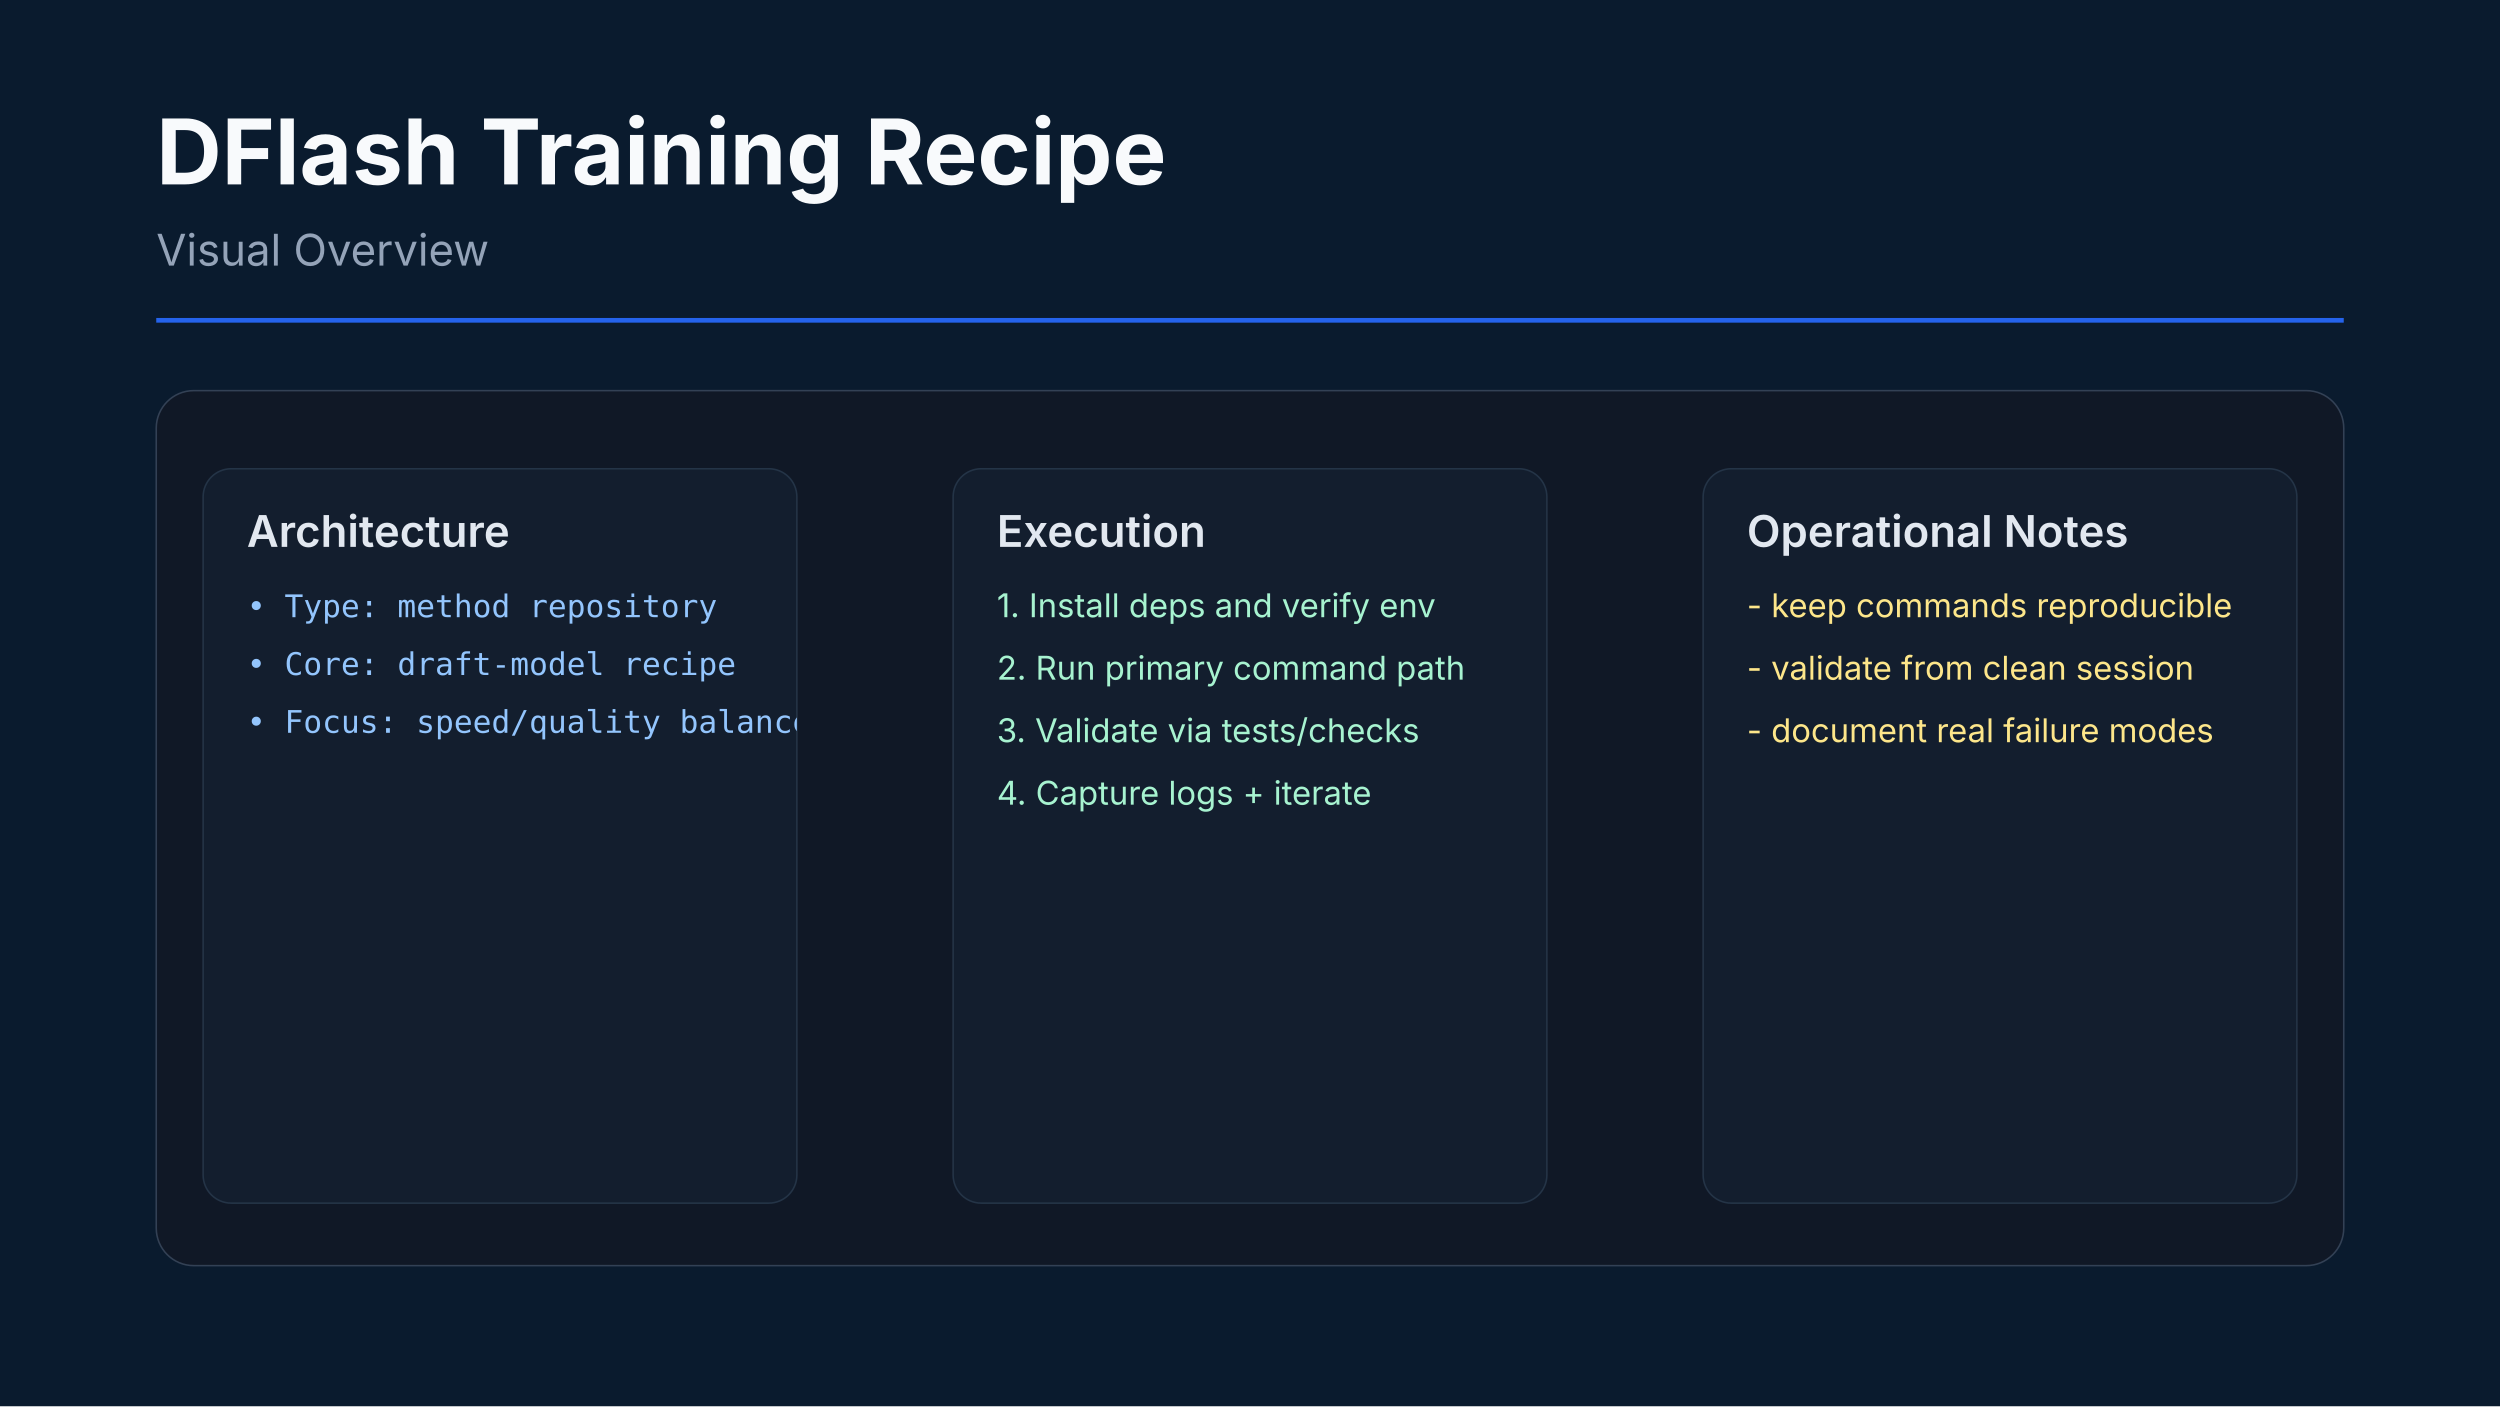
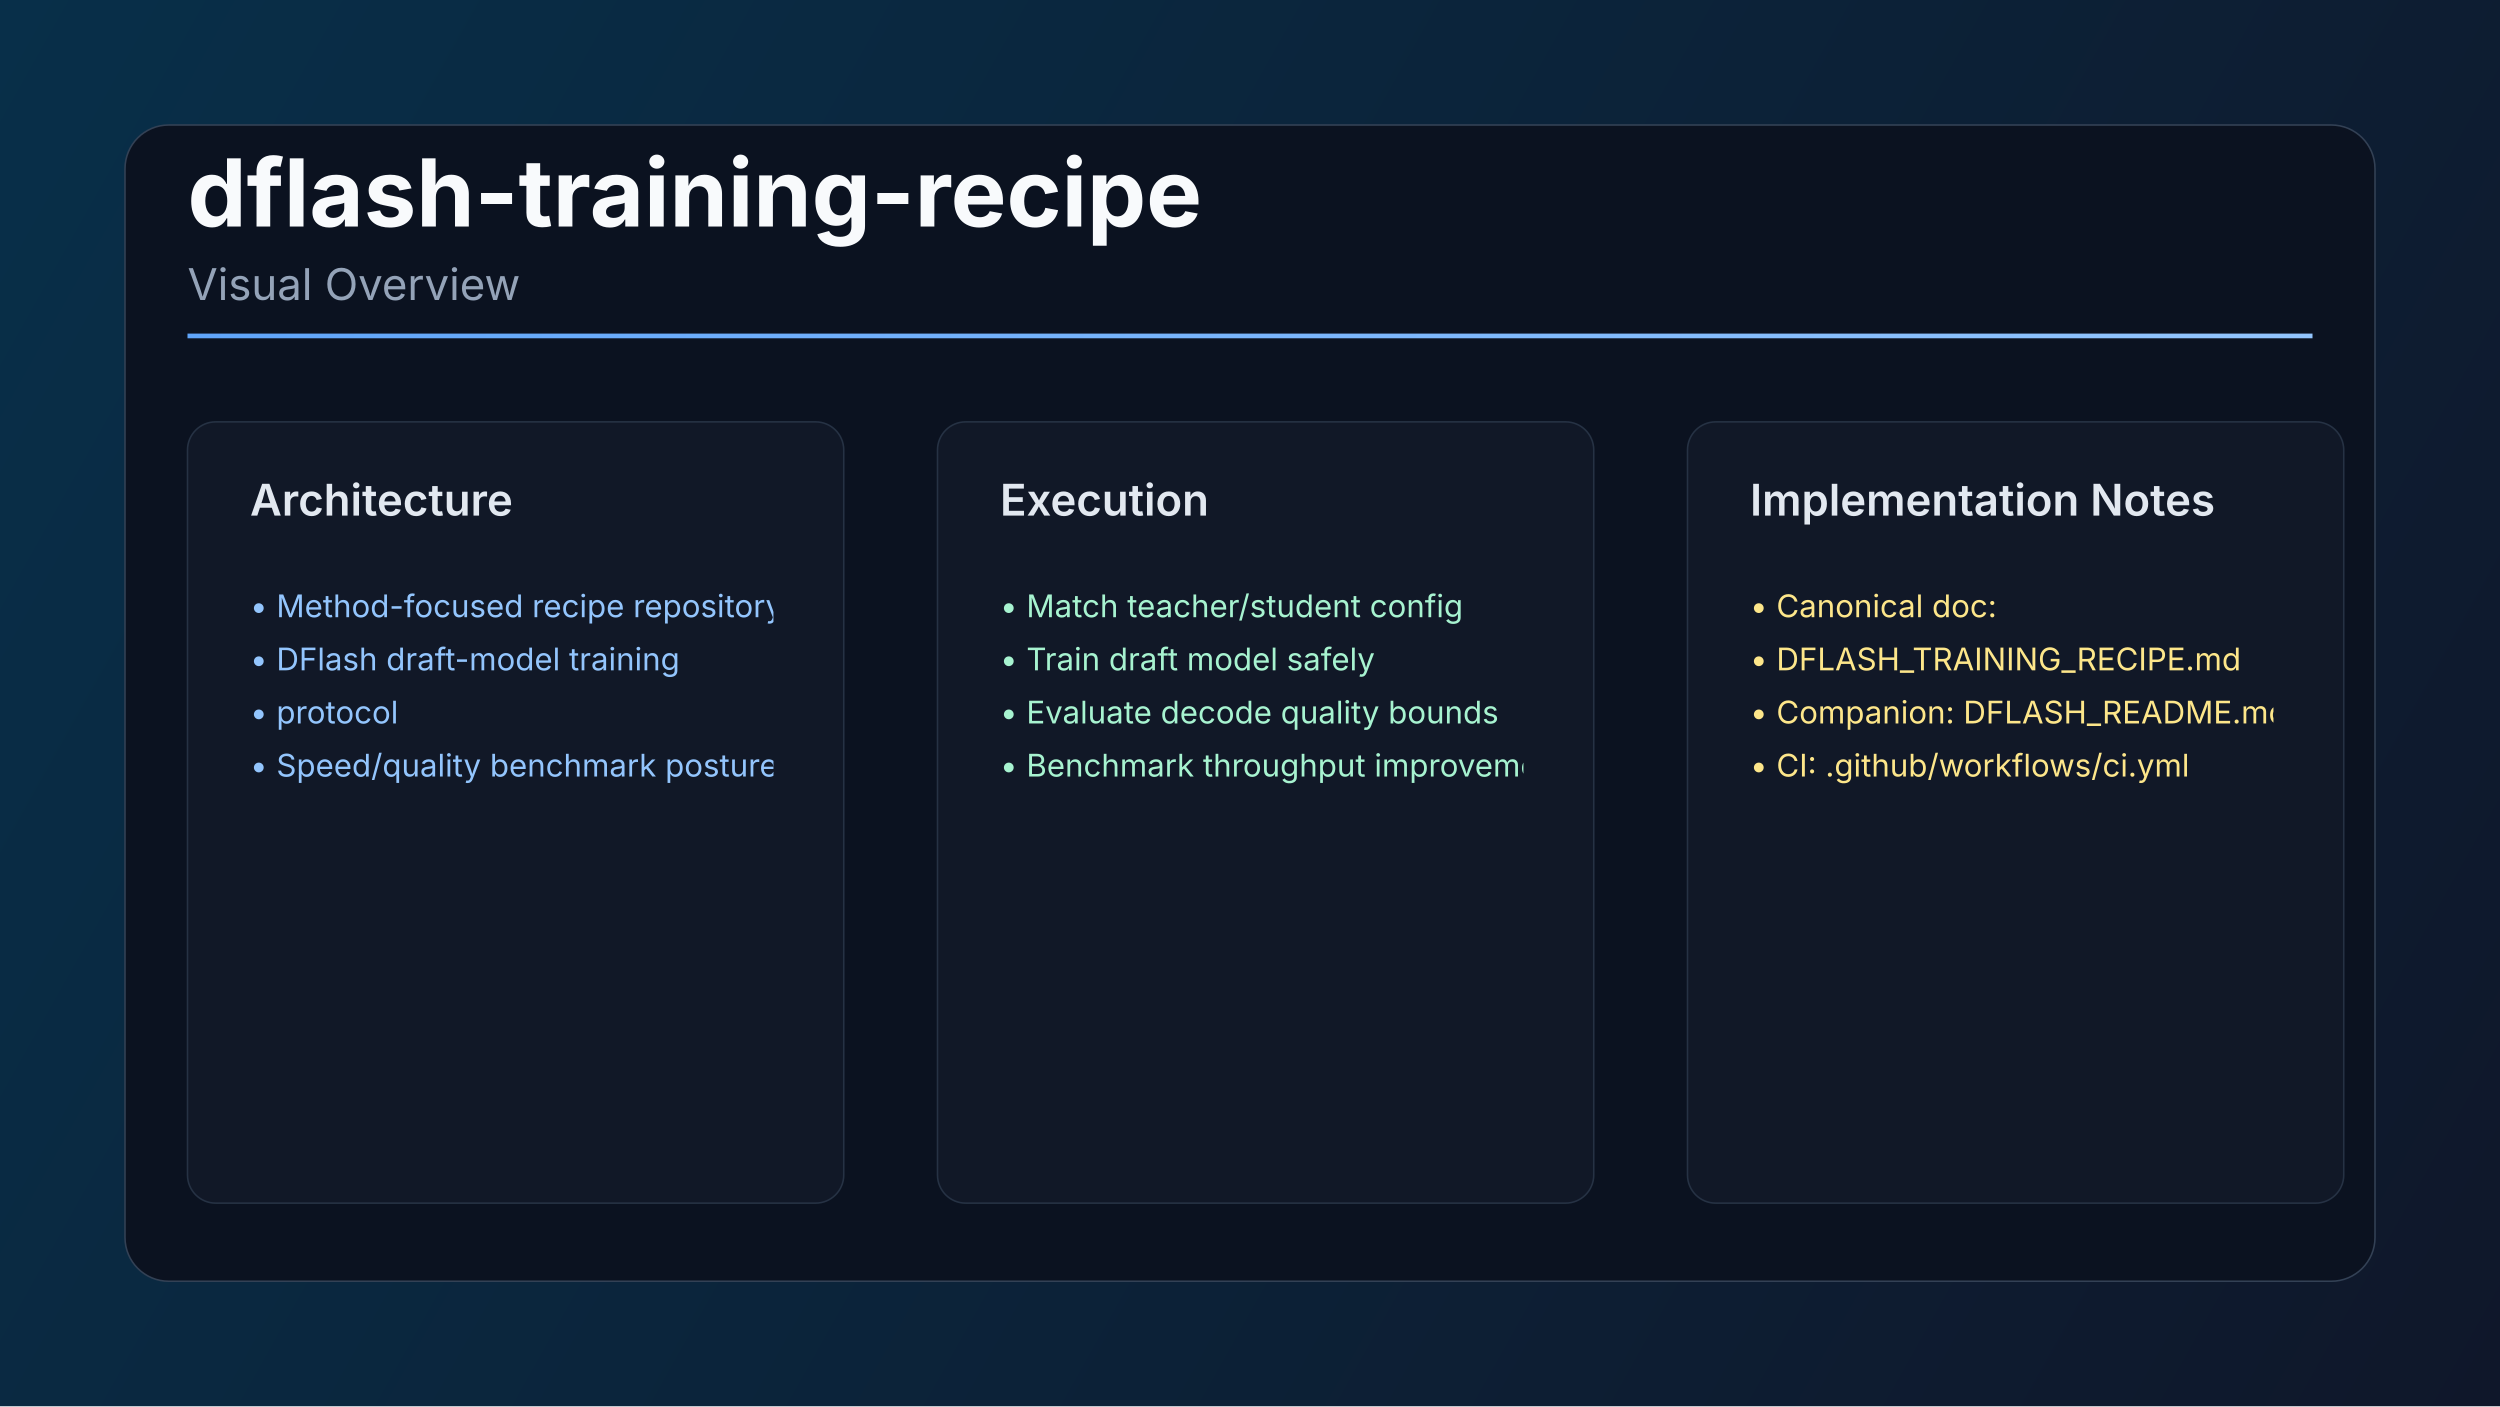
- <svg xmlns="http://www.w3.org/2000/svg" width="1600" height="900" viewBox="0 0 1600 900" role="img" aria-label="DFlash Training Recipe visual overview">
+ <svg xmlns="http://www.w3.org/2000/svg" width="1600" height="900" viewBox="0 0 1600 900" role="img" aria-label="dflash-training-recipe visual overview">
  <defs>
-     <clipPath id="clipL">
-       <rect x="130" y="340" width="380" height="370" rx="12" />
+     <linearGradient id="bg" x1="0" y1="0" x2="1600" y2="900" gradientUnits="userSpaceOnUse">
+       <stop stop-color="#082f49" />
+       <stop offset="1" stop-color="#0f172a" />
+     </linearGradient>
+     <linearGradient id="acc" x1="120" y1="210" x2="1480" y2="210" gradientUnits="userSpaceOnUse">
+       <stop stop-color="#60a5fa" />
+       <stop offset="1" stop-color="#93c5fd" />
+     </linearGradient>
+     <clipPath id="c1">
+       <rect x="145" y="360" width="350" height="360" rx="10" />
    </clipPath>
-     <clipPath id="clipM">
-       <rect x="610" y="340" width="380" height="370" rx="12" />
+     <clipPath id="c2">
+       <rect x="625" y="360" width="350" height="360" rx="10" />
    </clipPath>
-     <clipPath id="clipR">
-       <rect x="1090" y="340" width="380" height="370" rx="12" />
+     <clipPath id="c3">
+       <rect x="1105" y="360" width="350" height="360" rx="10" />
    </clipPath>
  </defs>
-   <rect width="1600" height="900" fill="#0A1B2E" />
-   <text x="100" y="118" fill="#F8FAFC" font-size="58" font-family="Inter, Segoe UI, Arial" font-weight="700">DFlash Training Recipe</text>
-   <text x="100" y="170" fill="#94A3B8" font-size="28" font-family="Inter, Segoe UI, Arial">Visual Overview</text>
-   <line x1="100" y1="205" x2="1500" y2="205" stroke="#2563EB" stroke-width="3" />
-   <rect x="100" y="250" width="1400" height="560" rx="24" fill="#101826" stroke="#334155" />
-   <rect x="130" y="300" width="380" height="470" rx="18" fill="#131E2E" stroke="#243447" />
-   <rect x="610" y="300" width="380" height="470" rx="18" fill="#131E2E" stroke="#243447" />
-   <rect x="1090" y="300" width="380" height="470" rx="18" fill="#131E2E" stroke="#243447" />
-   <text x="158" y="350" fill="#E2E8F0" font-size="28" font-family="Inter, Segoe UI, Arial" font-weight="600">Architecture</text>
-   <text x="638" y="350" fill="#E2E8F0" font-size="28" font-family="Inter, Segoe UI, Arial" font-weight="600">Execution</text>
-   <text x="1118" y="350" fill="#E2E8F0" font-size="28" font-family="Inter, Segoe UI, Arial" font-weight="600">Operational Notes</text>
-   <g clip-path="url(#clipL)">
-     <text x="158" y="395" fill="#93C5FD" font-size="20" font-family="JetBrains Mono, Menlo, monospace">• Type: method repository</text>
-     <text x="158" y="432" fill="#93C5FD" font-size="20" font-family="JetBrains Mono, Menlo, monospace">• Core: draft-model recipe</text>
-     <text x="158" y="469" fill="#93C5FD" font-size="20" font-family="JetBrains Mono, Menlo, monospace">• Focus: speed/quality balance</text>
+   <rect width="1600" height="900" fill="url(#bg)" />
+   <rect x="80" y="80" width="1440" height="740" rx="28" fill="#0b1220" stroke="#334155" />
+   <text x="120" y="145" fill="#f8fafc" font-size="60" font-family="Inter, Segoe UI, Arial" font-weight="700">dflash-training-recipe</text>
+   <text x="120" y="192" fill="#94a3b8" font-size="28" font-family="Inter, Segoe UI, Arial">Visual Overview</text>
+   <line x1="120" y1="215" x2="1480" y2="215" stroke="url(#acc)" stroke-width="3" />
+   <rect x="120" y="270" width="420" height="500" rx="18" fill="#111827" stroke="#263244" />
+   <rect x="600" y="270" width="420" height="500" rx="18" fill="#111827" stroke="#263244" />
+   <rect x="1080" y="270" width="420" height="500" rx="18" fill="#111827" stroke="#263244" />
+   <text x="160" y="330" fill="#e2e8f0" font-size="28" font-family="Inter, Segoe UI, Arial" font-weight="600">Architecture</text>
+   <text x="640" y="330" fill="#e2e8f0" font-size="28" font-family="Inter, Segoe UI, Arial" font-weight="600">Execution</text>
+   <text x="1120" y="330" fill="#e2e8f0" font-size="28" font-family="Inter, Segoe UI, Arial" font-weight="600">Implementation Notes</text>
+   <g clip-path="url(#c1)">
+     <text x="160" y="395" fill="#93c5fd" font-size="20" font-family="Inter, Segoe UI, Arial">
+       <tspan x="160" dy="0">• Method-focused recipe repository</tspan>
+       <tspan x="160" dy="34">• DFlash draft-model training</tspan>
+       <tspan x="160" dy="34">• protocol</tspan>
+       <tspan x="160" dy="34">• Speed/quality benchmark posture</tspan>
+     </text>
  </g>
-   <g clip-path="url(#clipM)">
-     <text x="638" y="395" fill="#A7F3D0" font-size="21" font-family="Inter, Segoe UI, Arial">1. Install deps and verify env</text>
-     <text x="638" y="435" fill="#A7F3D0" font-size="21" font-family="Inter, Segoe UI, Arial">2. Run primary command path</text>
-     <text x="638" y="475" fill="#A7F3D0" font-size="21" font-family="Inter, Segoe UI, Arial">3. Validate via tests/checks</text>
-     <text x="638" y="515" fill="#A7F3D0" font-size="21" font-family="Inter, Segoe UI, Arial">4. Capture logs + iterate</text>
+   <g clip-path="url(#c2)">
+     <text x="640" y="395" fill="#a7f3d0" font-size="20" font-family="Inter, Segoe UI, Arial">
+       <tspan x="640" dy="0">• Match teacher/student config</tspan>
+       <tspan x="640" dy="34">• Train draft model safely</tspan>
+       <tspan x="640" dy="34">• Evaluate decode quality bounds</tspan>
+       <tspan x="640" dy="34">• Benchmark throughput improvements</tspan>
+     </text>
  </g>
-   <g clip-path="url(#clipR)">
-     <text x="1118" y="395" fill="#FDE68A" font-size="21" font-family="Inter, Segoe UI, Arial">- keep commands reproducible</text>
-     <text x="1118" y="435" fill="#FDE68A" font-size="21" font-family="Inter, Segoe UI, Arial">- validate from clean session</text>
-     <text x="1118" y="475" fill="#FDE68A" font-size="21" font-family="Inter, Segoe UI, Arial">- document real failure modes</text>
+   <g clip-path="url(#c3)">
+     <text x="1120" y="395" fill="#fde68a" font-size="20" font-family="Inter, Segoe UI, Arial">
+       <tspan x="1120" dy="0">• Canonical doc:</tspan>
+       <tspan x="1120" dy="34">• DFLASH_TRAINING_RECIPE.md</tspan>
+       <tspan x="1120" dy="34">• Companion: DFLASH_README.md</tspan>
+       <tspan x="1120" dy="34">• CI: .github/workflows/ci.yml</tspan>
+     </text>
  </g>
</svg>
